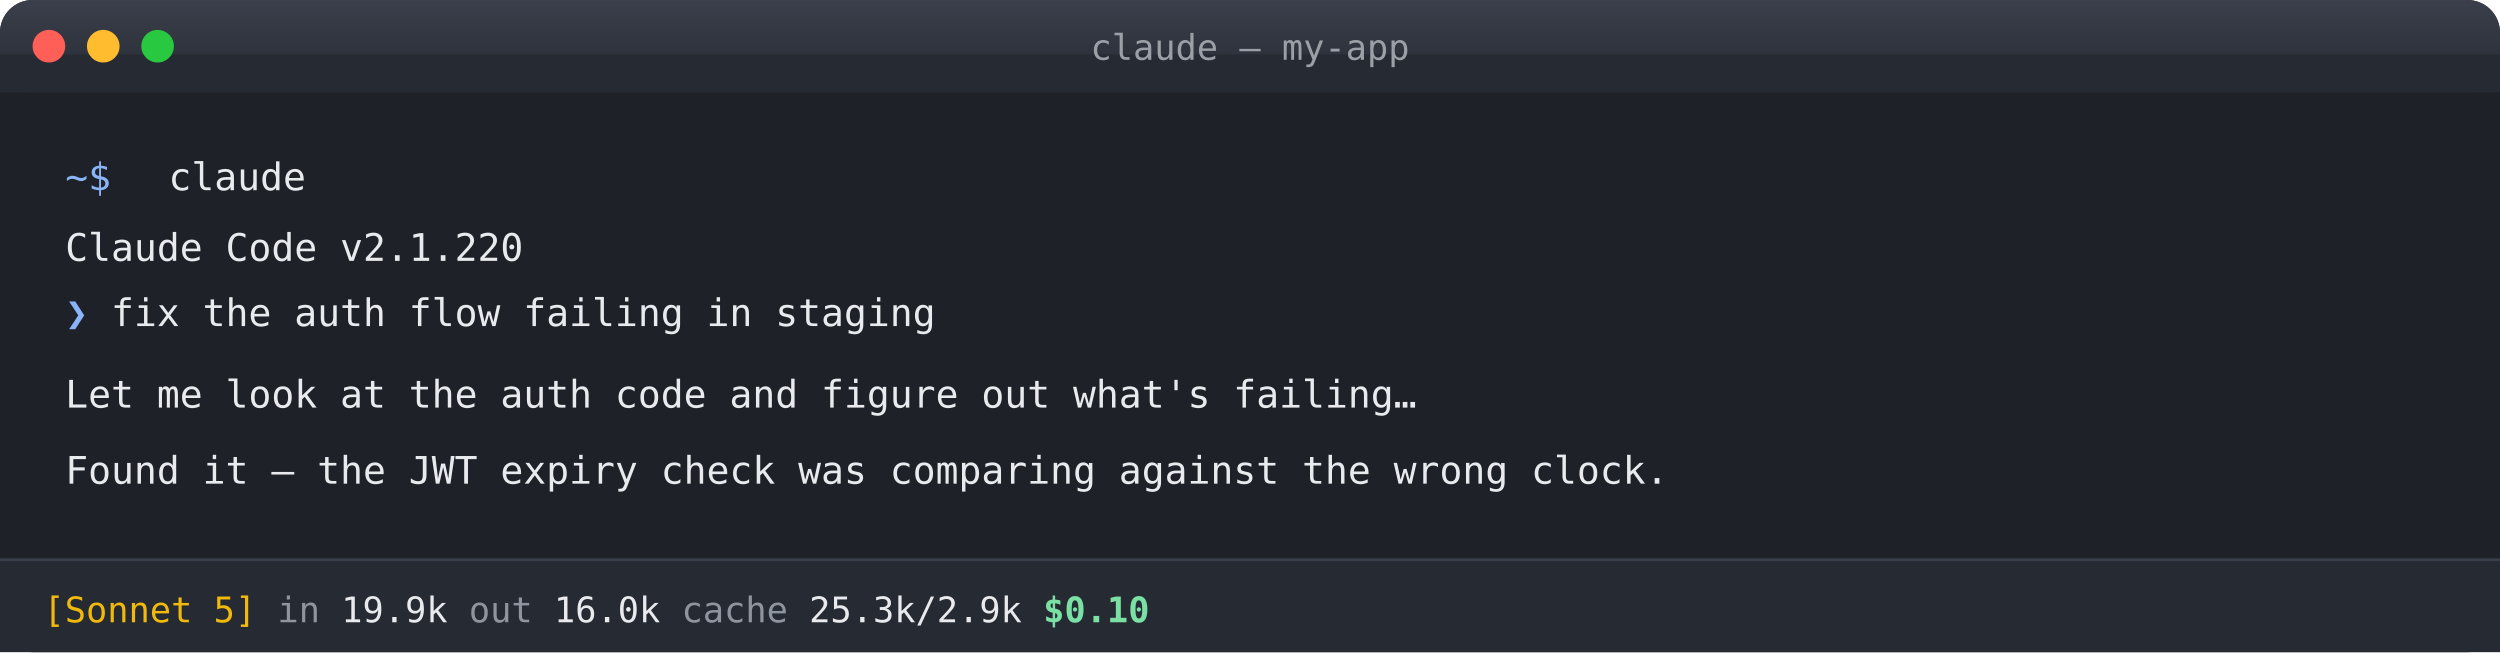
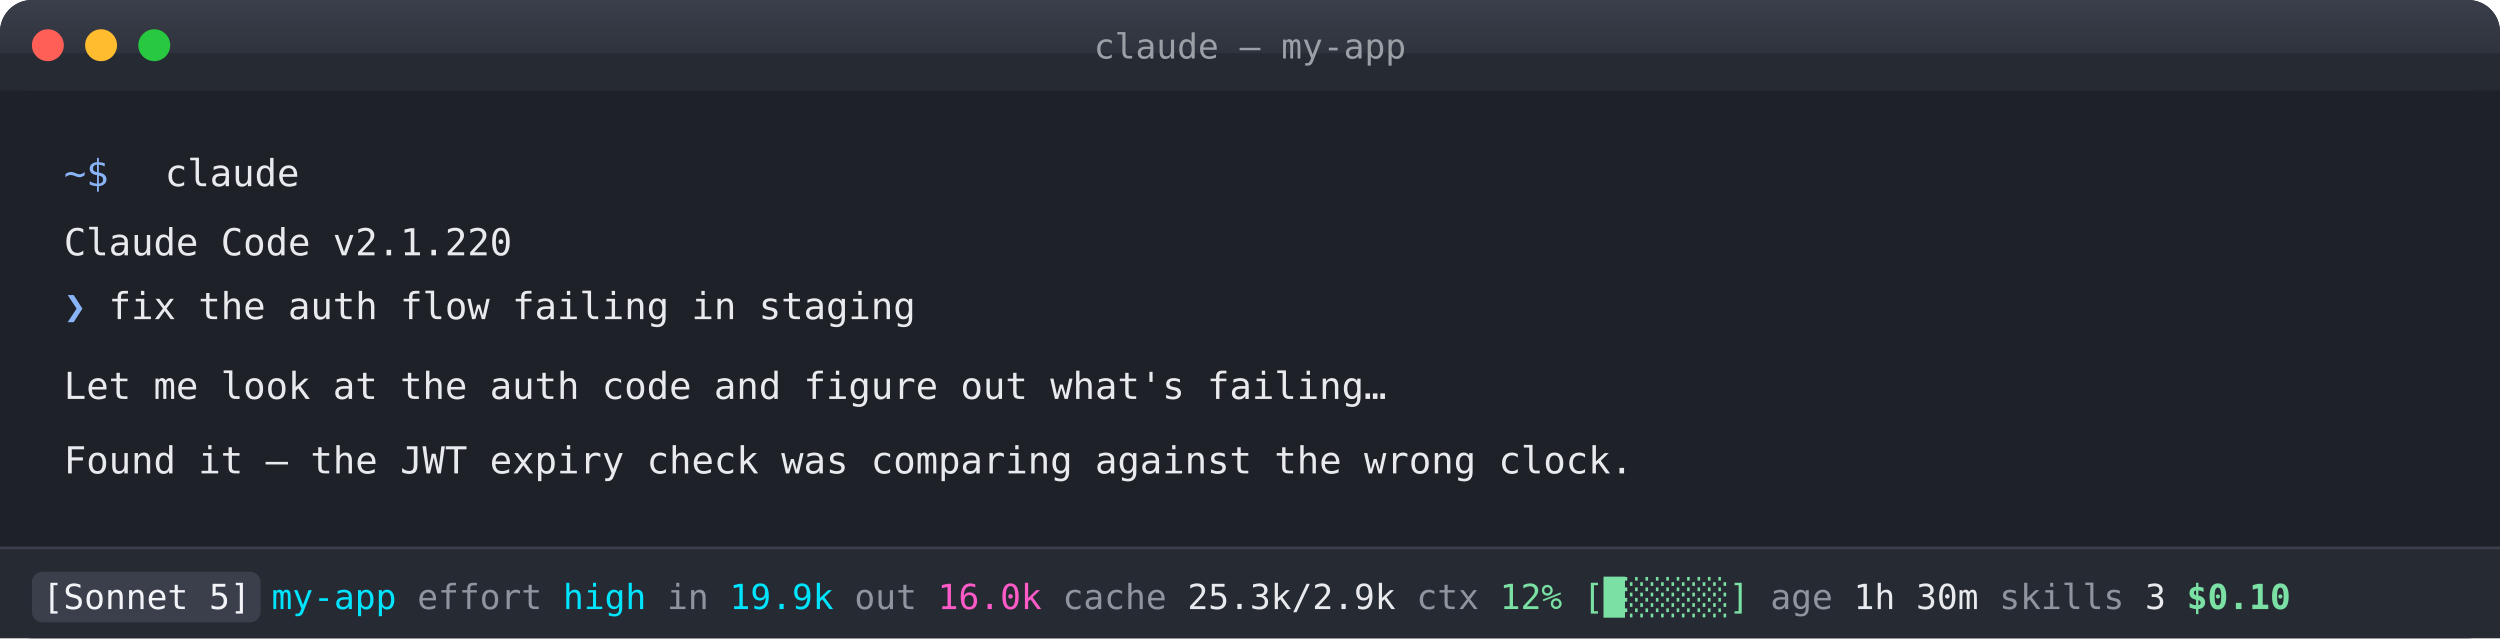
- <svg xmlns="http://www.w3.org/2000/svg" width="920" height="240" viewBox="0 0 920 240" font-family="'SF Mono', Menlo, Consolas, monospace">
+ <svg xmlns="http://www.w3.org/2000/svg" width="940" height="240" viewBox="0 0 940 240" font-family="'SF Mono', Menlo, Consolas, monospace">
  <defs>
    <linearGradient id="win" x1="0" y1="0" x2="0" y2="1">
      <stop offset="0%" stop-color="#3a3f4b" />
      <stop offset="100%" stop-color="#262a33" />
    </linearGradient>
  </defs>
-   <rect x="0" y="0" width="920" height="240" rx="12" fill="#1e2128" />
-   <rect x="0" y="0" width="920" height="34" rx="12" fill="url(#win)" />
-   <rect x="0" y="20" width="920" height="14" fill="#262a33" />
+   <rect x="0" y="0" width="940" height="240" rx="12" fill="#1e2128" />
+   <rect x="0" y="0" width="940" height="34" rx="12" fill="url(#win)" />
+   <rect x="0" y="20" width="940" height="14" fill="#262a33" />
  <circle cx="18" cy="17" r="6" fill="#ff5f57" />
  <circle cx="38" cy="17" r="6" fill="#febc2e" />
  <circle cx="58" cy="17" r="6" fill="#28c840" />
-   <text x="460" y="22" fill="#9aa0a6" font-size="13" text-anchor="middle">claude — my-app</text>
+   <text x="470" y="22" fill="#9aa0a6" font-size="13" text-anchor="middle">claude — my-app</text>
  <text x="24" y="70" fill="#8ab4f8" font-size="14">~$ </text>
  <text x="62" y="70" fill="#e8eaed" font-size="14">claude</text>
  <text x="24" y="96" fill="#e8eaed" font-size="14">Claude Code v2.1.220</text>
  <text x="24" y="120" fill="#e8eaed" font-size="14">
    <tspan fill="#8ab4f8">❯</tspan>
    <tspan fill="#e8eaed">fix the auth flow failing in staging</tspan>
  </text>
  <text x="24" y="150" fill="#e8eaed" font-size="14">Let me look at the auth code and figure out what's failing…</text>
  <text x="24" y="178" fill="#e8eaed" font-size="14">Found it — the JWT expiry check was comparing against the wrong clock.</text>
-   <rect x="0" y="206" width="920" height="34" fill="#262a33" />
-   <line x1="0" y1="206" x2="920" y2="206" stroke="#3a3f4b" stroke-width="1" />
+   <rect x="0" y="206" width="940" height="34" fill="#262a33" />
+   <line x1="0" y1="206" x2="940" y2="206" stroke="#3a3f4b" stroke-width="1" />
+   <rect x="12" y="215" width="86" height="19" rx="4" fill="#3a3f4b" />
  <text x="16" y="229" fill="#e8eaed" font-size="13">
-     <tspan fill="#f0b90b">[Sonnet 5]</tspan>
-     <tspan fill="#8f959e">in</tspan> 19.9k  <tspan fill="#8f959e">out</tspan> 16.0k  <tspan fill="#8f959e">cache</tspan> 25.3k/2.9k  <tspan fill="#7ae0a3" font-weight="bold">$0.10</tspan>
+     <tspan fill="#f2f4f8">[Sonnet 5]</tspan>
+     <tspan fill="#00e5ff">my-app</tspan>
+     <tspan fill="#8f959e">effort</tspan>
+     <tspan fill="#00e5ff">high</tspan>
+     <tspan fill="#8f959e">in</tspan>
+     <tspan fill="#00e5ff">19.9k</tspan>
+     <tspan fill="#8f959e">out</tspan>
+     <tspan fill="#ff5bc8">16.0k</tspan>
+     <tspan fill="#8f959e">cache</tspan> 25.3k/2.9k  <tspan fill="#8f959e">ctx</tspan>
+     <tspan fill="#7ae0a3">12%</tspan>
+     <tspan fill="#7ae0a3">[█░░░░░]</tspan>
+     <tspan fill="#8f959e">age</tspan> 1h 30m  <tspan fill="#8f959e">skills</tspan> 3  <tspan fill="#7ae0a3" font-weight="bold">$0.10</tspan>
  </text>
</svg>
